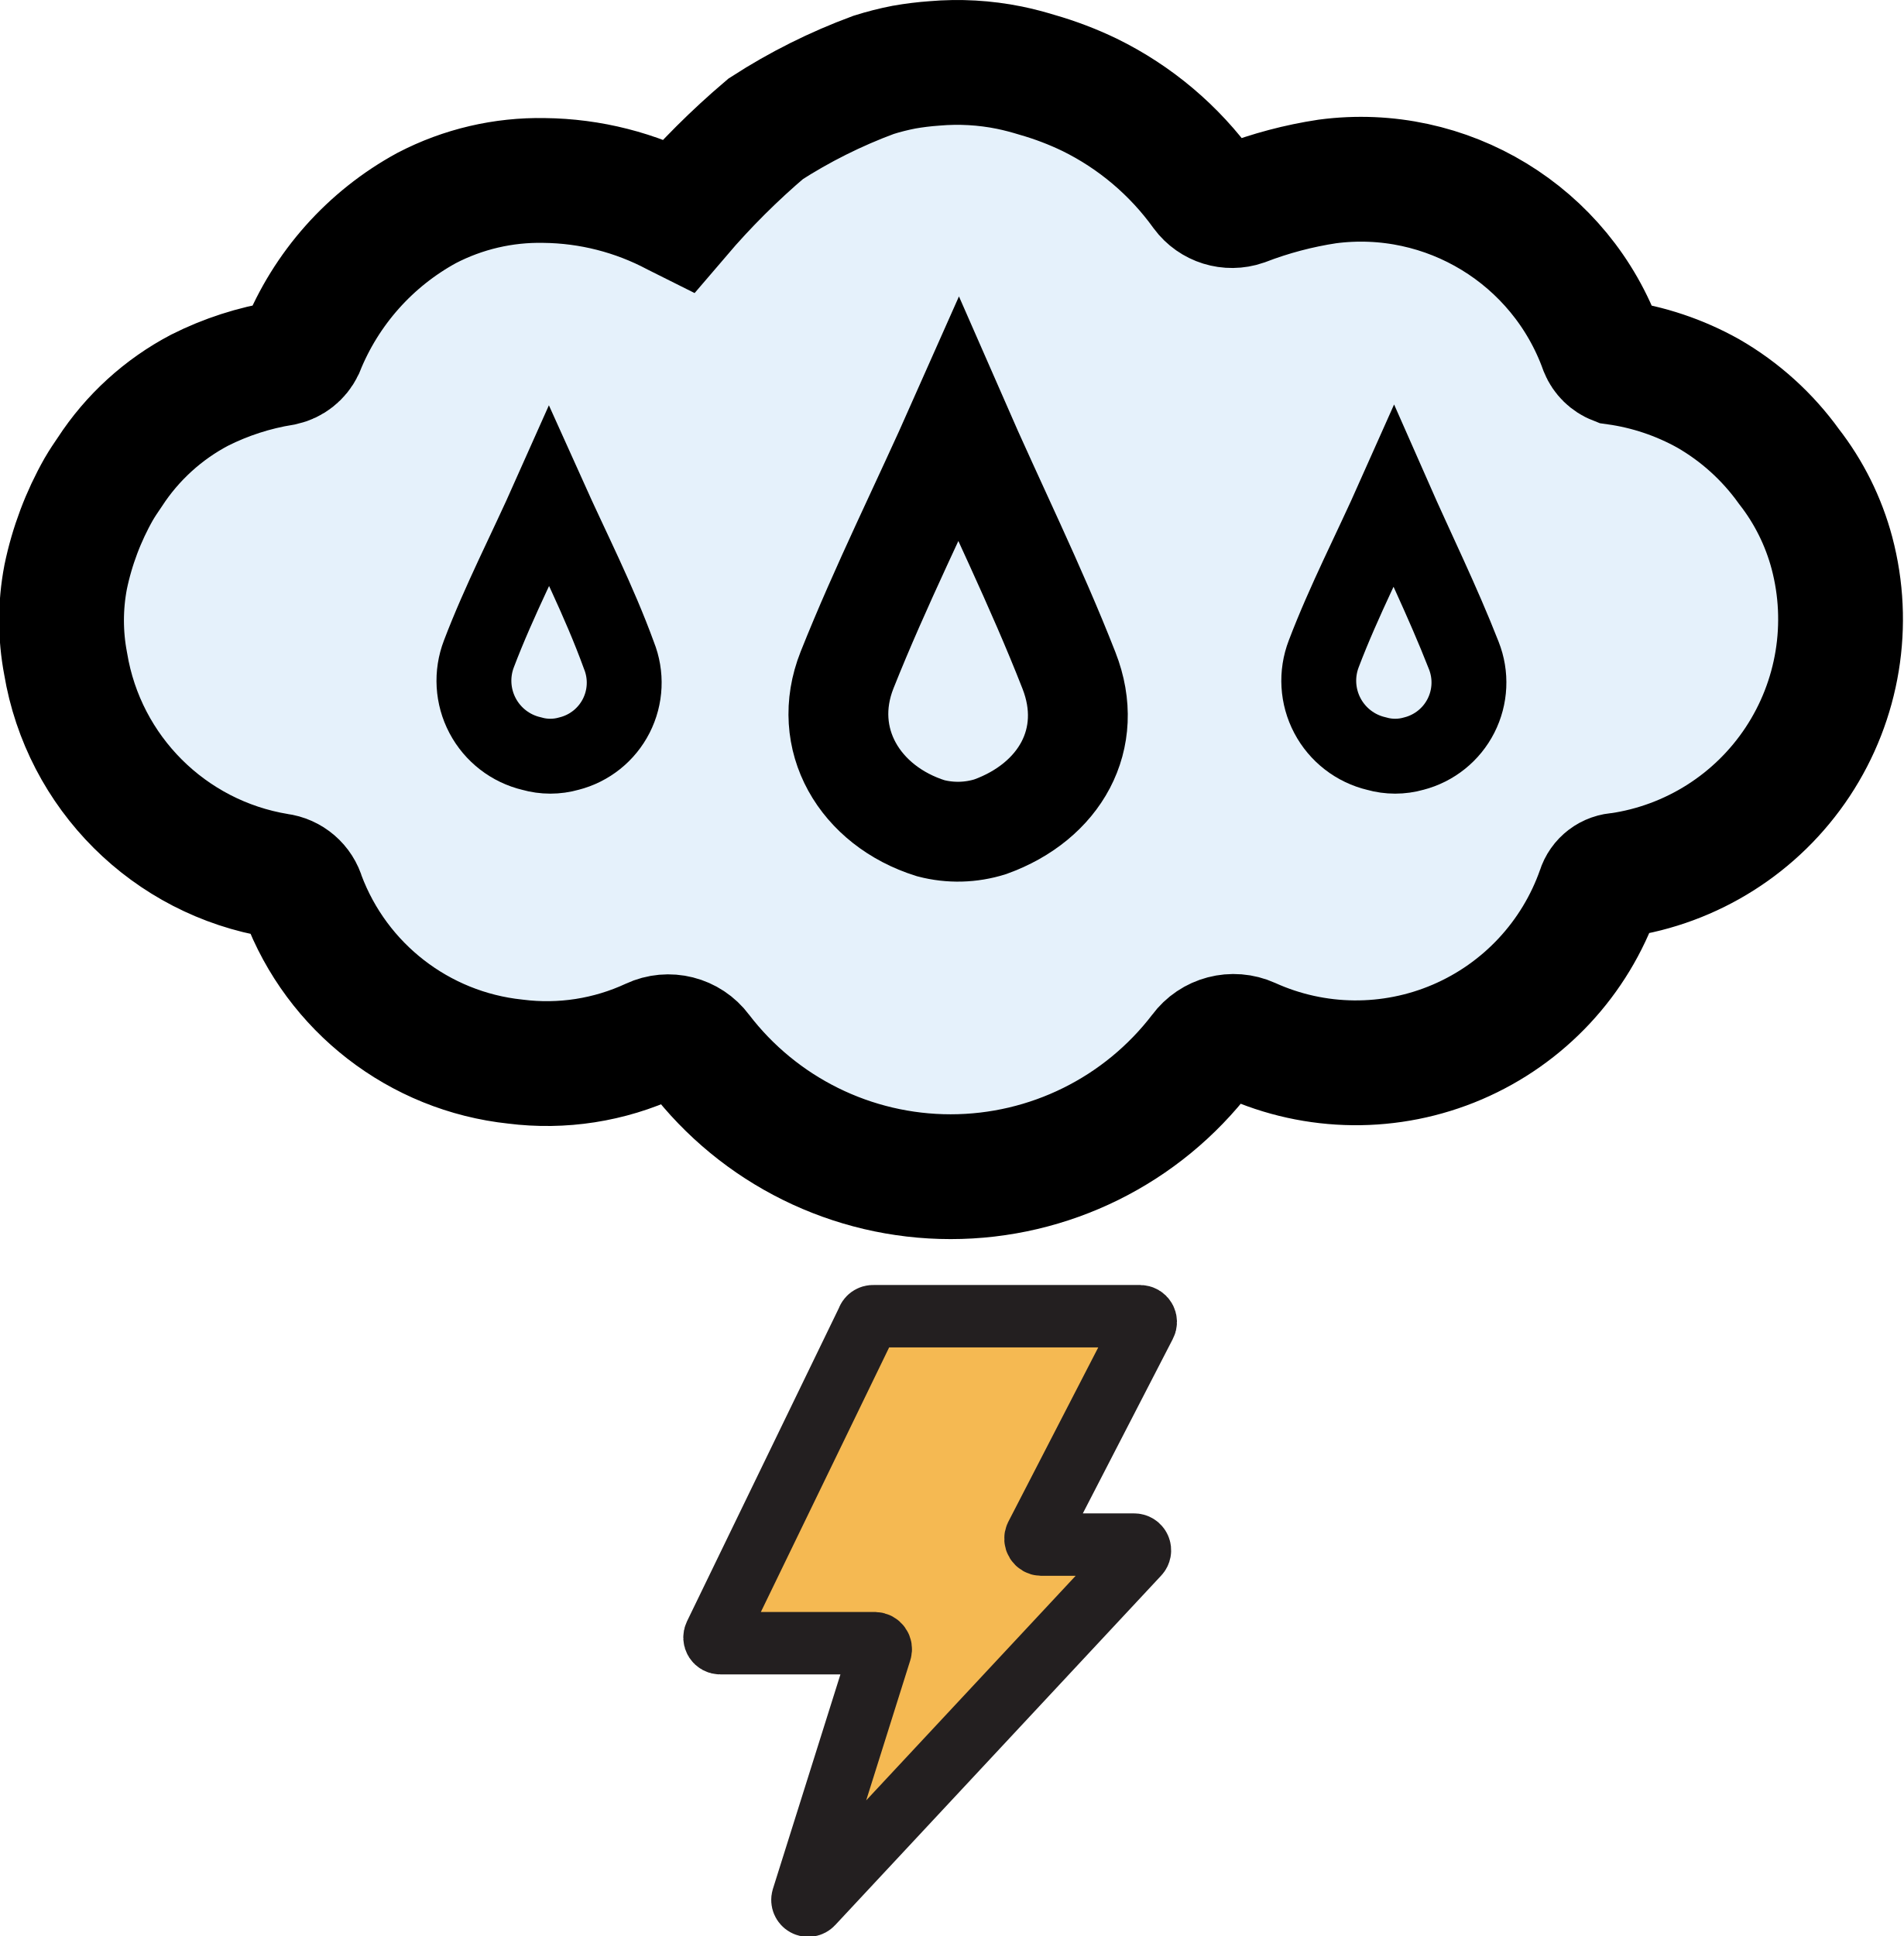
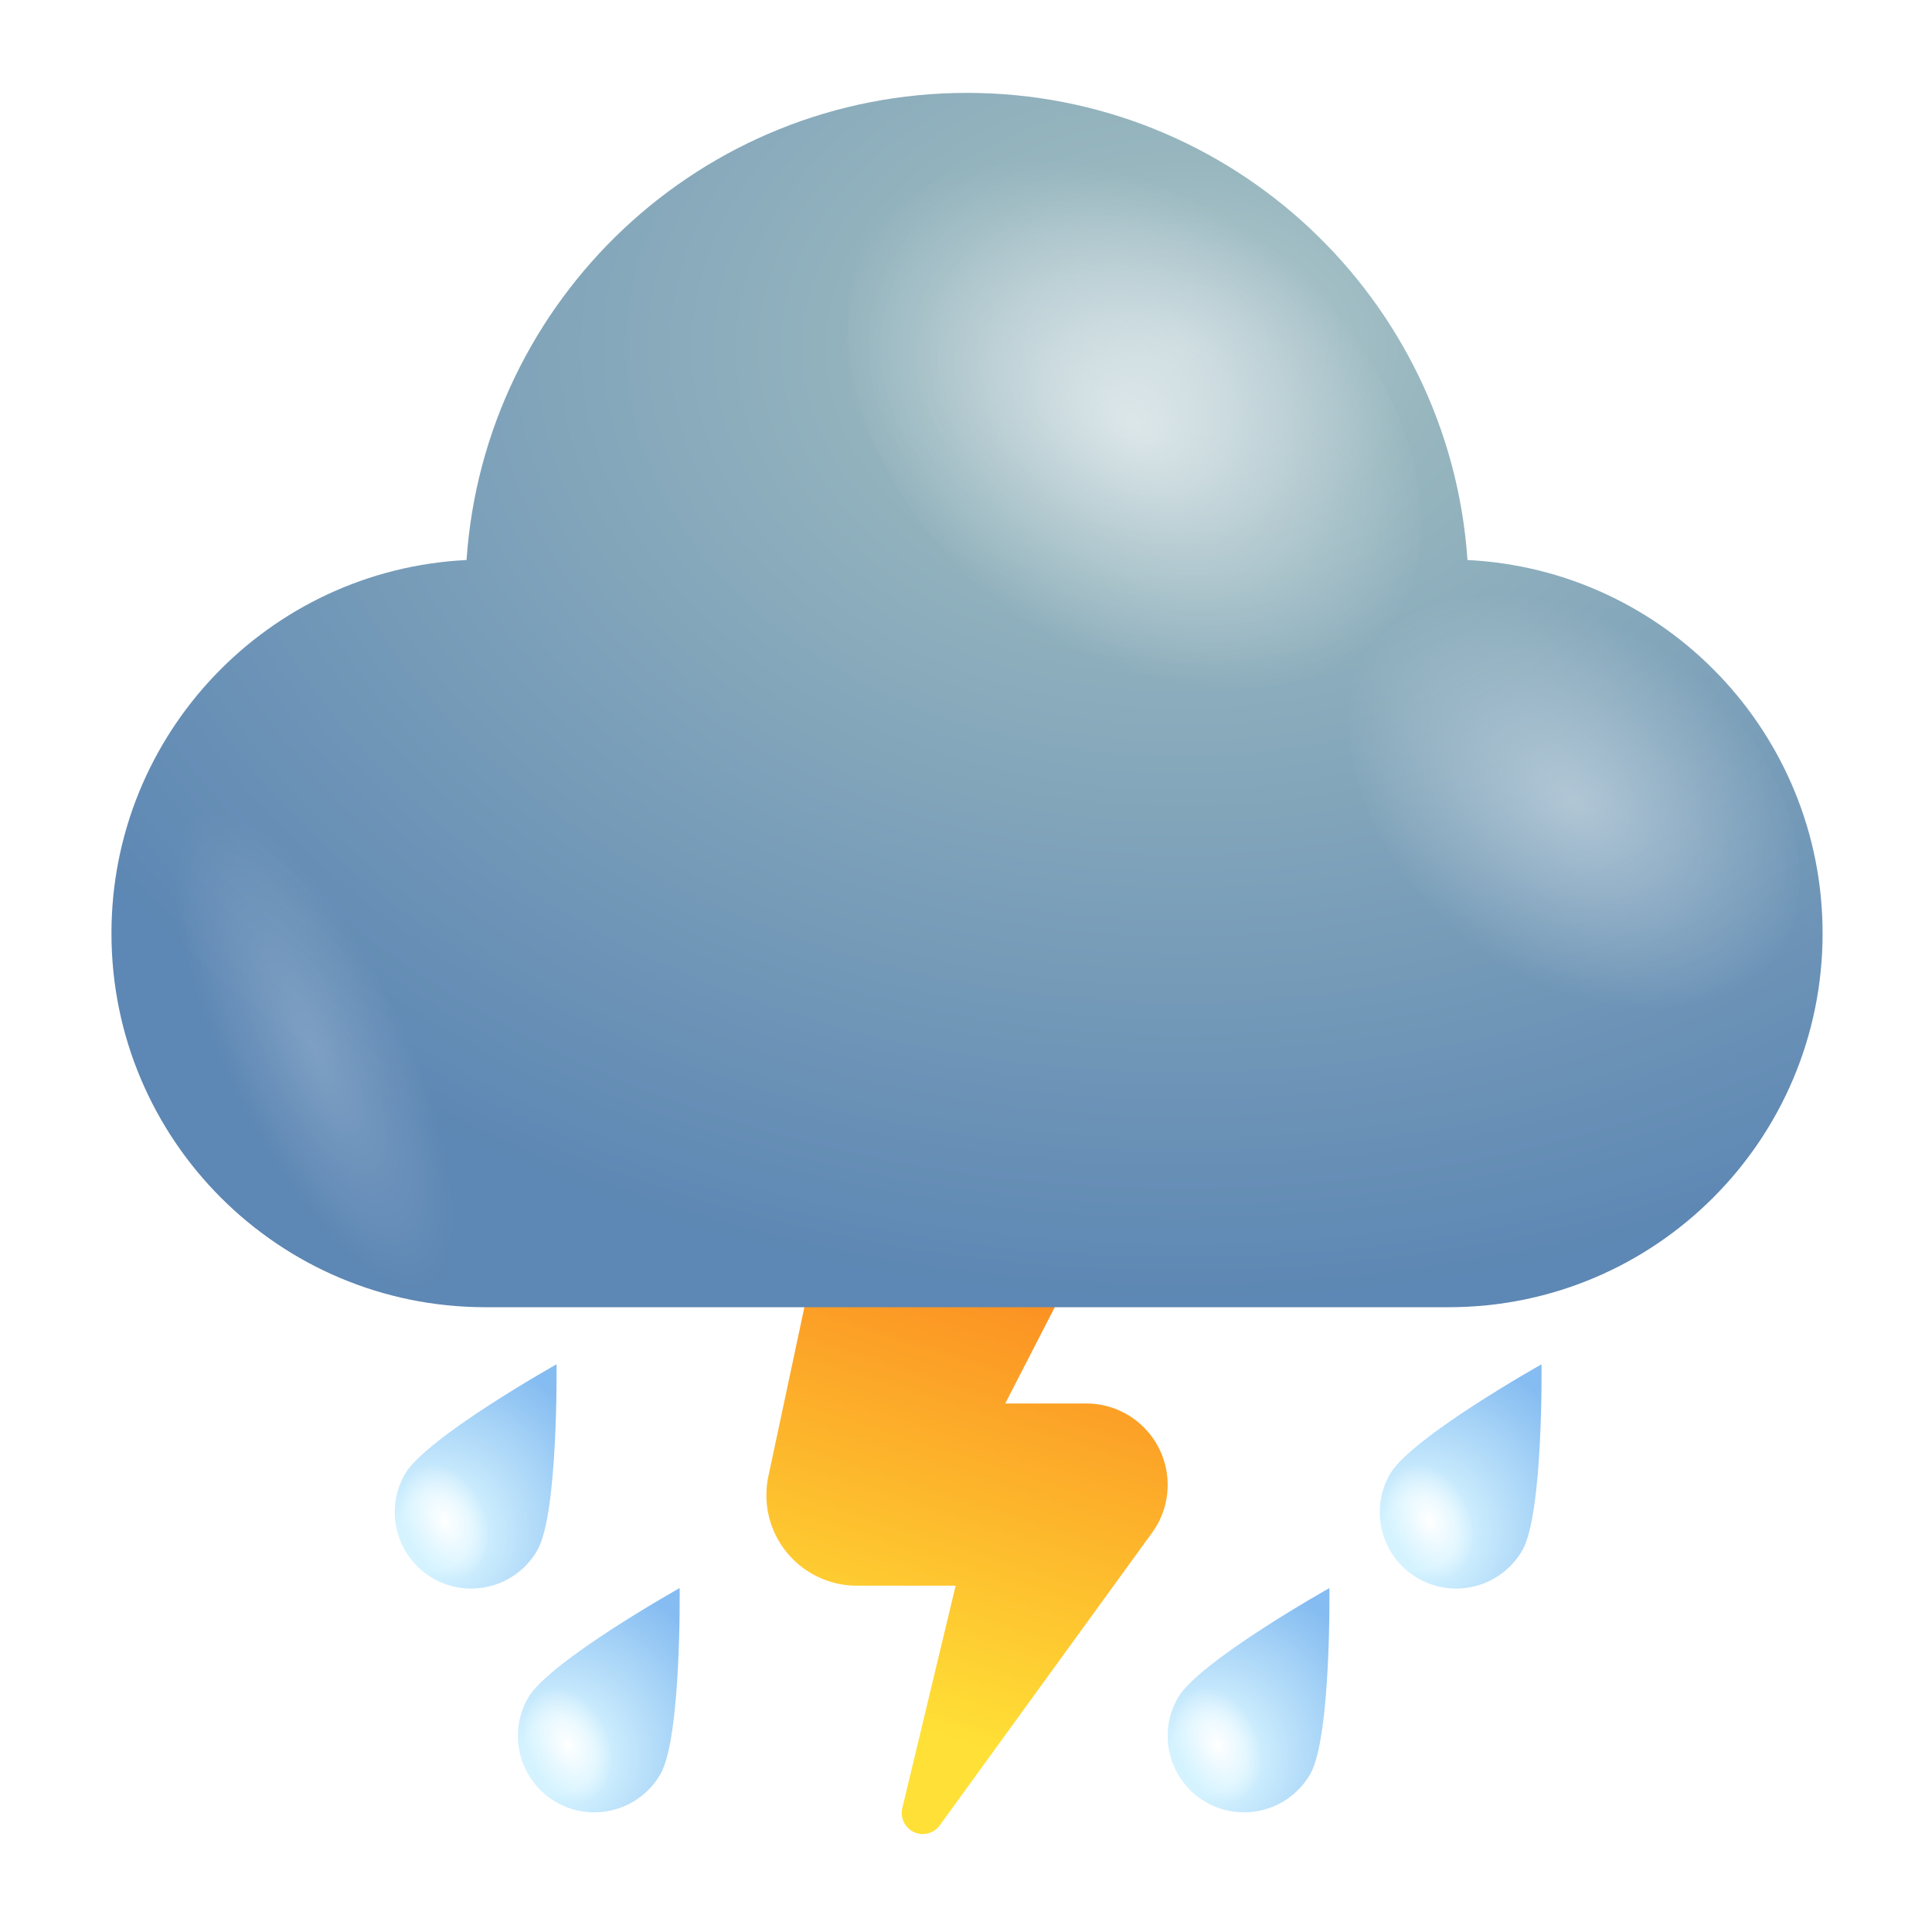
- <svg xmlns="http://www.w3.org/2000/svg" viewBox="0 0 76.26 77.56">
+ <svg xmlns="http://www.w3.org/2000/svg" width="104" height="104" viewBox="0 0 104 104" fill="none">
+   <path d="M58.473 75.55H57.565H54.112L61.302 61.575C61.611 60.966 61.865 60.272 62.014 59.575C62.938 55.237 60.17 50.973 55.834 50.05C51.497 49.126 47.232 51.894 46.31 56.232L41.503 78.808L41.355 79.501C41.29 79.821 41.255 80.151 41.255 80.489C41.255 83.177 43.436 85.358 46.122 85.358H51.443L48.572 97.333C48.468 97.765 48.626 98.233 49.006 98.511C49.513 98.878 50.219 98.765 50.585 98.261L62.019 82.505C62.543 81.782 62.856 80.892 62.856 79.931C62.855 77.511 60.892 75.55 58.473 75.55Z" fill="url(#paint0_linear_1012_28684)" />
+   <path d="M78.995 30.146C78.036 16.099 66.345 5 52.055 5C37.764 5 26.074 16.1 25.114 30.146C14.471 30.671 6 39.468 6 50.244C6 61.359 15.011 70.367 26.124 70.367H77.986C89.099 70.367 98.111 61.359 98.111 50.244C98.11 39.468 89.639 30.671 78.995 30.146Z" fill="url(#paint1_radial_1012_28684)" />
+   <path opacity="0.6" d="M53.946 32.647C46.371 26.501 43.412 17.145 47.34 11.745C51.27 6.345 60.596 6.952 68.176 13.093C75.748 19.238 78.704 28.601 74.78 33.995C70.847 39.4 61.521 38.792 53.946 32.647Z" fill="url(#paint2_radial_1012_28684)" />
+   <path opacity="0.4" d="M79.137 50.813C73.183 45.983 70.859 38.629 73.945 34.385C77.032 30.141 84.362 30.617 90.318 35.444C96.271 40.274 98.593 47.632 95.508 51.872C92.418 56.118 85.089 55.642 79.137 50.813Z" fill="url(#paint3_radial_1012_28684)" />
+   <path opacity="0.2" d="M20.387 51.489C15.993 44.634 10.891 41.337 8.98 44.116C7.076 46.891 9.089 54.704 13.48 61.559C17.876 68.413 22.981 71.713 24.887 68.932C26.792 66.15 24.781 58.345 20.387 51.489Z" fill="url(#paint4_radial_1012_28684)" />
+   <path d="M28.922 83.458C27.787 85.423 25.273 86.097 23.307 84.962C21.34 83.827 20.666 81.313 21.801 79.347C22.938 77.38 29.958 73.441 29.958 73.441C29.958 73.441 30.058 81.491 28.922 83.458Z" fill="url(#paint5_radial_1012_28684)" />
+   <path d="M21.922 82.775C21.285 81.111 21.67 79.359 22.787 78.863C23.902 78.367 25.322 79.314 25.961 80.98C26.599 82.646 26.211 84.398 25.096 84.892C23.98 85.388 22.559 84.441 21.922 82.775Z" fill="url(#paint6_radial_1012_28684)" />
+   <path d="M35.551 95.503C34.415 97.468 31.902 98.142 29.934 97.007C27.968 95.872 27.294 93.359 28.429 91.392C29.565 89.425 36.586 85.486 36.586 85.486C36.586 85.486 36.686 93.536 35.551 95.503Z" fill="url(#paint7_radial_1012_28684)" />
+   <path d="M28.55 94.819C27.912 93.155 28.299 91.403 29.415 90.907C30.53 90.411 31.951 91.358 32.589 93.024C33.227 94.69 32.839 96.442 31.725 96.936C30.608 97.433 29.188 96.485 28.55 94.819Z" fill="url(#paint8_radial_1012_28684)" />
+   <path d="M81.945 83.458C80.81 85.423 78.295 86.097 76.33 84.962C74.363 83.827 73.688 81.313 74.825 79.347C75.96 77.38 82.981 73.441 82.981 73.441C82.981 73.441 83.08 81.491 81.945 83.458Z" fill="url(#paint9_radial_1012_28684)" />
+   <path d="M74.945 82.775C74.307 81.111 74.693 79.359 75.81 78.863C76.925 78.367 78.345 79.314 78.984 80.98C79.622 82.646 79.234 84.398 78.119 84.892C77.002 85.388 75.581 84.441 74.945 82.775Z" fill="url(#paint10_radial_1012_28684)" />
+   <path d="M70.528 95.503C69.393 97.468 66.879 98.142 64.912 97.007C62.945 95.872 62.272 93.359 63.407 91.392C64.543 89.425 71.563 85.486 71.563 85.486C71.563 85.486 71.662 93.536 70.528 95.503Z" fill="url(#paint11_radial_1012_28684)" />
+   <path d="M63.527 94.819C62.89 93.155 63.276 91.403 64.392 90.907C65.507 90.411 66.928 91.358 67.567 93.024C68.205 94.69 67.816 96.442 66.702 96.936C65.585 97.433 64.164 96.485 63.527 94.819Z" fill="url(#paint12_radial_1012_28684)" />
  <defs>
-     <style>.cls-1{fill:#f5b952;}.cls-2{fill:#e5f1fb;}.cls-3,.cls-4,.cls-5,.cls-6{fill:none;stroke-miterlimit:10;}.cls-3{stroke:#231f20;stroke-width:2.5px;}.cls-4,.cls-5,.cls-6{stroke:#000;}.cls-4{stroke-width:5px;}.cls-5{stroke-width:3px;}.cls-6{stroke-width:4px;}</style>
+     <linearGradient id="paint0_linear_1012_28684" x1="45.181" y1="97.96" x2="56.705" y2="61.671" gradientUnits="userSpaceOnUse">
+       <stop offset="0.156" stop-color="#FFE036" />
+       <stop offset="1" stop-color="#FA761C" />
+     </linearGradient>
+     <radialGradient id="paint1_radial_1012_28684" cx="0" cy="0" r="1" gradientUnits="userSpaceOnUse" gradientTransform="translate(63.669 18.774) rotate(180) scale(70.2562 51.3222)">
+       <stop stop-color="#B6CCD2" />
+       <stop offset="0.198" stop-color="#97B6BE" />
+       <stop offset="1" stop-color="#5D87B4" />
+     </radialGradient>
+     <radialGradient id="paint2_radial_1012_28684" cx="0" cy="0" r="1" gradientUnits="userSpaceOnUse" gradientTransform="translate(61.0597 22.8693) rotate(126.034) scale(12.0917 17.6396)">
+       <stop stop-color="white" />
+       <stop offset="1" stop-color="white" stop-opacity="0" />
+     </radialGradient>
+     <radialGradient id="paint3_radial_1012_28684" cx="0" cy="0" r="1" gradientUnits="userSpaceOnUse" gradientTransform="translate(84.727 43.1283) rotate(126.034) scale(9.50254 13.8624)">
+       <stop stop-color="white" />
+       <stop offset="1" stop-color="white" stop-opacity="0" />
+     </radialGradient>
+     <radialGradient id="paint4_radial_1012_28684" cx="0" cy="0" r="1" gradientUnits="userSpaceOnUse" gradientTransform="translate(16.93 56.5105) rotate(-25.7092) scale(4.87086 14.1795)">
+       <stop stop-color="white" />
+       <stop offset="1" stop-color="white" stop-opacity="0" />
+     </radialGradient>
+     <radialGradient id="paint5_radial_1012_28684" cx="0" cy="0" r="1" gradientUnits="userSpaceOnUse" gradientTransform="translate(23.419 82.5213) rotate(30.0008) scale(9.89107 9.89108)">
+       <stop stop-color="#D0F2FF" />
+       <stop offset="0.198" stop-color="#D5F3FF" />
+       <stop offset="1" stop-color="#85BCF1" />
+     </radialGradient>
+     <radialGradient id="paint6_radial_1012_28684" cx="0" cy="0" r="1" gradientUnits="userSpaceOnUse" gradientTransform="translate(23.9418 81.877) rotate(156.037) scale(2.20989 3.2237)">
+       <stop stop-color="white" />
+       <stop offset="1" stop-color="white" stop-opacity="0" />
+     </radialGradient>
+     <radialGradient id="paint7_radial_1012_28684" cx="0" cy="0" r="1" gradientUnits="userSpaceOnUse" gradientTransform="translate(30.0473 94.5668) rotate(30.0008) scale(9.89207 9.89209)">
+       <stop stop-color="#D0F2FF" />
+       <stop offset="0.198" stop-color="#D5F3FF" />
+       <stop offset="1" stop-color="#85BCF1" />
+     </radialGradient>
+     <radialGradient id="paint8_radial_1012_28684" cx="0" cy="0" r="1" gradientUnits="userSpaceOnUse" gradientTransform="translate(30.57 93.9225) rotate(156.037) scale(2.21003 3.22391)">
+       <stop stop-color="white" />
+       <stop offset="1" stop-color="white" stop-opacity="0" />
+     </radialGradient>
+     <radialGradient id="paint9_radial_1012_28684" cx="0" cy="0" r="1" gradientUnits="userSpaceOnUse" gradientTransform="translate(76.442 82.5215) rotate(30.0007) scale(9.89029 9.89029)">
+       <stop stop-color="#D0F2FF" />
+       <stop offset="0.198" stop-color="#D5F3FF" />
+       <stop offset="1" stop-color="#85BCF1" />
+     </radialGradient>
+     <radialGradient id="paint10_radial_1012_28684" cx="0" cy="0" r="1" gradientUnits="userSpaceOnUse" gradientTransform="translate(76.9644 81.8772) rotate(156.037) scale(2.20989 3.2237)">
+       <stop stop-color="white" />
+       <stop offset="1" stop-color="white" stop-opacity="0" />
+     </radialGradient>
+     <radialGradient id="paint11_radial_1012_28684" cx="0" cy="0" r="1" gradientUnits="userSpaceOnUse" gradientTransform="translate(65.0243 94.5668) rotate(30.0009) scale(9.89105 9.89108)">
+       <stop stop-color="#D0F2FF" />
+       <stop offset="0.198" stop-color="#D5F3FF" />
+       <stop offset="1" stop-color="#85BCF1" />
+     </radialGradient>
+     <radialGradient id="paint12_radial_1012_28684" cx="0" cy="0" r="1" gradientUnits="userSpaceOnUse" gradientTransform="translate(65.5467 93.9222) rotate(156.037) scale(2.21017 3.22411)">
+       <stop stop-color="white" />
+       <stop offset="1" stop-color="white" stop-opacity="0" />
+     </radialGradient>
  </defs>
-   <g id="Layer_2" data-name="Layer 2">
-     <g id="Layer_1-2" data-name="Layer 1">
-       <path class="cls-1" d="M35,52.73H45.68a.23.23,0,0,1,.2.34l-4.37,8.47a.24.24,0,0,0,.21.34h3.72a.23.23,0,0,1,.17.39l-13.06,14a.23.23,0,0,1-.39-.22l3.12-9.91a.24.24,0,0,0-.22-.31h-6.2a.23.23,0,0,1-.21-.33l6.11-12.6A.23.23,0,0,1,35,52.73Z" />
-       <path class="cls-2" d="M71.88,23A9.81,9.81,0,0,0,70,19.31a9.52,9.52,0,0,0-2.42-2.23,10.13,10.13,0,0,0-4.12-1.51c-.2,0-.45-.32-.54-.54A10,10,0,0,0,52.2,8.51a18.1,18.1,0,0,0-3.55.93A1.05,1.05,0,0,1,47.47,9a11.84,11.84,0,0,0-4.6-3.9,12.16,12.16,0,0,0-2-.79c-.36-.11-.72-.21-1.1-.29a10.43,10.43,0,0,0-3-.18c-.44,0-.85.09-1.2.14-.57.09-1,.2-1.15.24l-.12,0a20.65,20.65,0,0,0-4.17,2,28.87,28.87,0,0,0-3.42,3.33l-.1,0a11.27,11.27,0,0,0-5.18-1.33,9.79,9.79,0,0,0-4.56,1.08,10.75,10.75,0,0,0-4.72,5,2.14,2.14,0,0,1-1.34,1,11.18,11.18,0,0,0-2.84,1,9.5,9.5,0,0,0-3.54,3.14L4,20.16a11.78,11.78,0,0,0-1.32,3.41,8.8,8.8,0,0,0,0,3.34A10,10,0,0,0,11,35.15,1.13,1.13,0,0,1,12,36a10,10,0,0,0,8.3,6.39,9.92,9.92,0,0,0,5.72-1,1,1,0,0,1,1.25.32,12.48,12.48,0,0,0,20.18.1,1,1,0,0,1,1.25-.31A10.15,10.15,0,0,0,62.79,36a.82.82,0,0,1,.78-.57A10,10,0,0,0,71.88,23Z" />
-       <path class="cls-3" d="M35,52.73H45.68a.23.23,0,0,1,.2.34l-4.37,8.47a.24.24,0,0,0,.21.34h3.72a.23.23,0,0,1,.17.39l-13.06,14a.23.23,0,0,1-.39-.22l3.12-9.91a.24.24,0,0,0-.22-.31h-6.2a.23.23,0,0,1-.21-.33l6.11-12.6A.23.23,0,0,1,35,52.73Z" />
-       <path class="cls-4" d="M73.4,22.15a9.69,9.69,0,0,0-1.72-3.46,10.33,10.33,0,0,0-3.24-2.93,10.58,10.58,0,0,0-3.7-1.24,1,1,0,0,1-.56-.55,10.26,10.26,0,0,0-11-6.7,16.1,16.1,0,0,0-3.36.89,1.4,1.4,0,0,1-1.58-.49A12.34,12.34,0,0,0,43.66,3.8a13.2,13.2,0,0,0-2.1-.8c-.36-.11-.73-.21-1.12-.29a10.53,10.53,0,0,0-3-.17,12,12,0,0,0-1.22.15A11,11,0,0,0,35,3a22.08,22.08,0,0,0-4.32,2.16,30.78,30.78,0,0,0-3.48,3.47l-.1-.05a11.55,11.55,0,0,0-5.3-1.35A9.79,9.79,0,0,0,17.1,8.33a11.12,11.12,0,0,0-5,5.62,1.12,1.12,0,0,1-.76.6A11.52,11.52,0,0,0,8,15.63a9.65,9.65,0,0,0-3.6,3.28c-.15.22-.3.44-.44.68a12.13,12.13,0,0,0-1.33,3.53,9.24,9.24,0,0,0,0,3.47,10.32,10.32,0,0,0,8.51,8.49,1.19,1.19,0,0,1,1,.86,10.24,10.24,0,0,0,8.51,6.59,10,10,0,0,0,5.47-.85,1.55,1.55,0,0,1,1.9.48,12.67,12.67,0,0,0,20.14,0,1.57,1.57,0,0,1,1.91-.5,10.32,10.32,0,0,0,14-6,.85.85,0,0,1,.79-.6A10.36,10.36,0,0,0,73.4,22.15Z" />
-       <path class="cls-5" d="M22,19.91c-.93,2.09-2,4.15-2.81,6.28a3,3,0,0,0,2.11,4,2.73,2.73,0,0,0,1.5,0,2.93,2.93,0,0,0,2-3.93C24,24.06,22.94,22,22,19.91Z" />
-       <path class="cls-5" d="M55.85,19.91c-.93,2.09-2,4.15-2.81,6.28a3,3,0,0,0,2.11,4,2.73,2.73,0,0,0,1.5,0,2.94,2.94,0,0,0,2-3.93C57.79,24.06,56.77,22,55.85,19.91Z" />
-       <path class="cls-6" d="M38.41,16.84c-1.48,3.34-3.12,6.61-4.47,10-1.1,2.77.51,5.45,3.35,6.34a4.32,4.32,0,0,0,2.39-.06c2.77-1,4.23-3.51,3.15-6.26C41.5,23.46,39.87,20.18,38.41,16.84Z" />
-     </g>
-   </g>
</svg>
